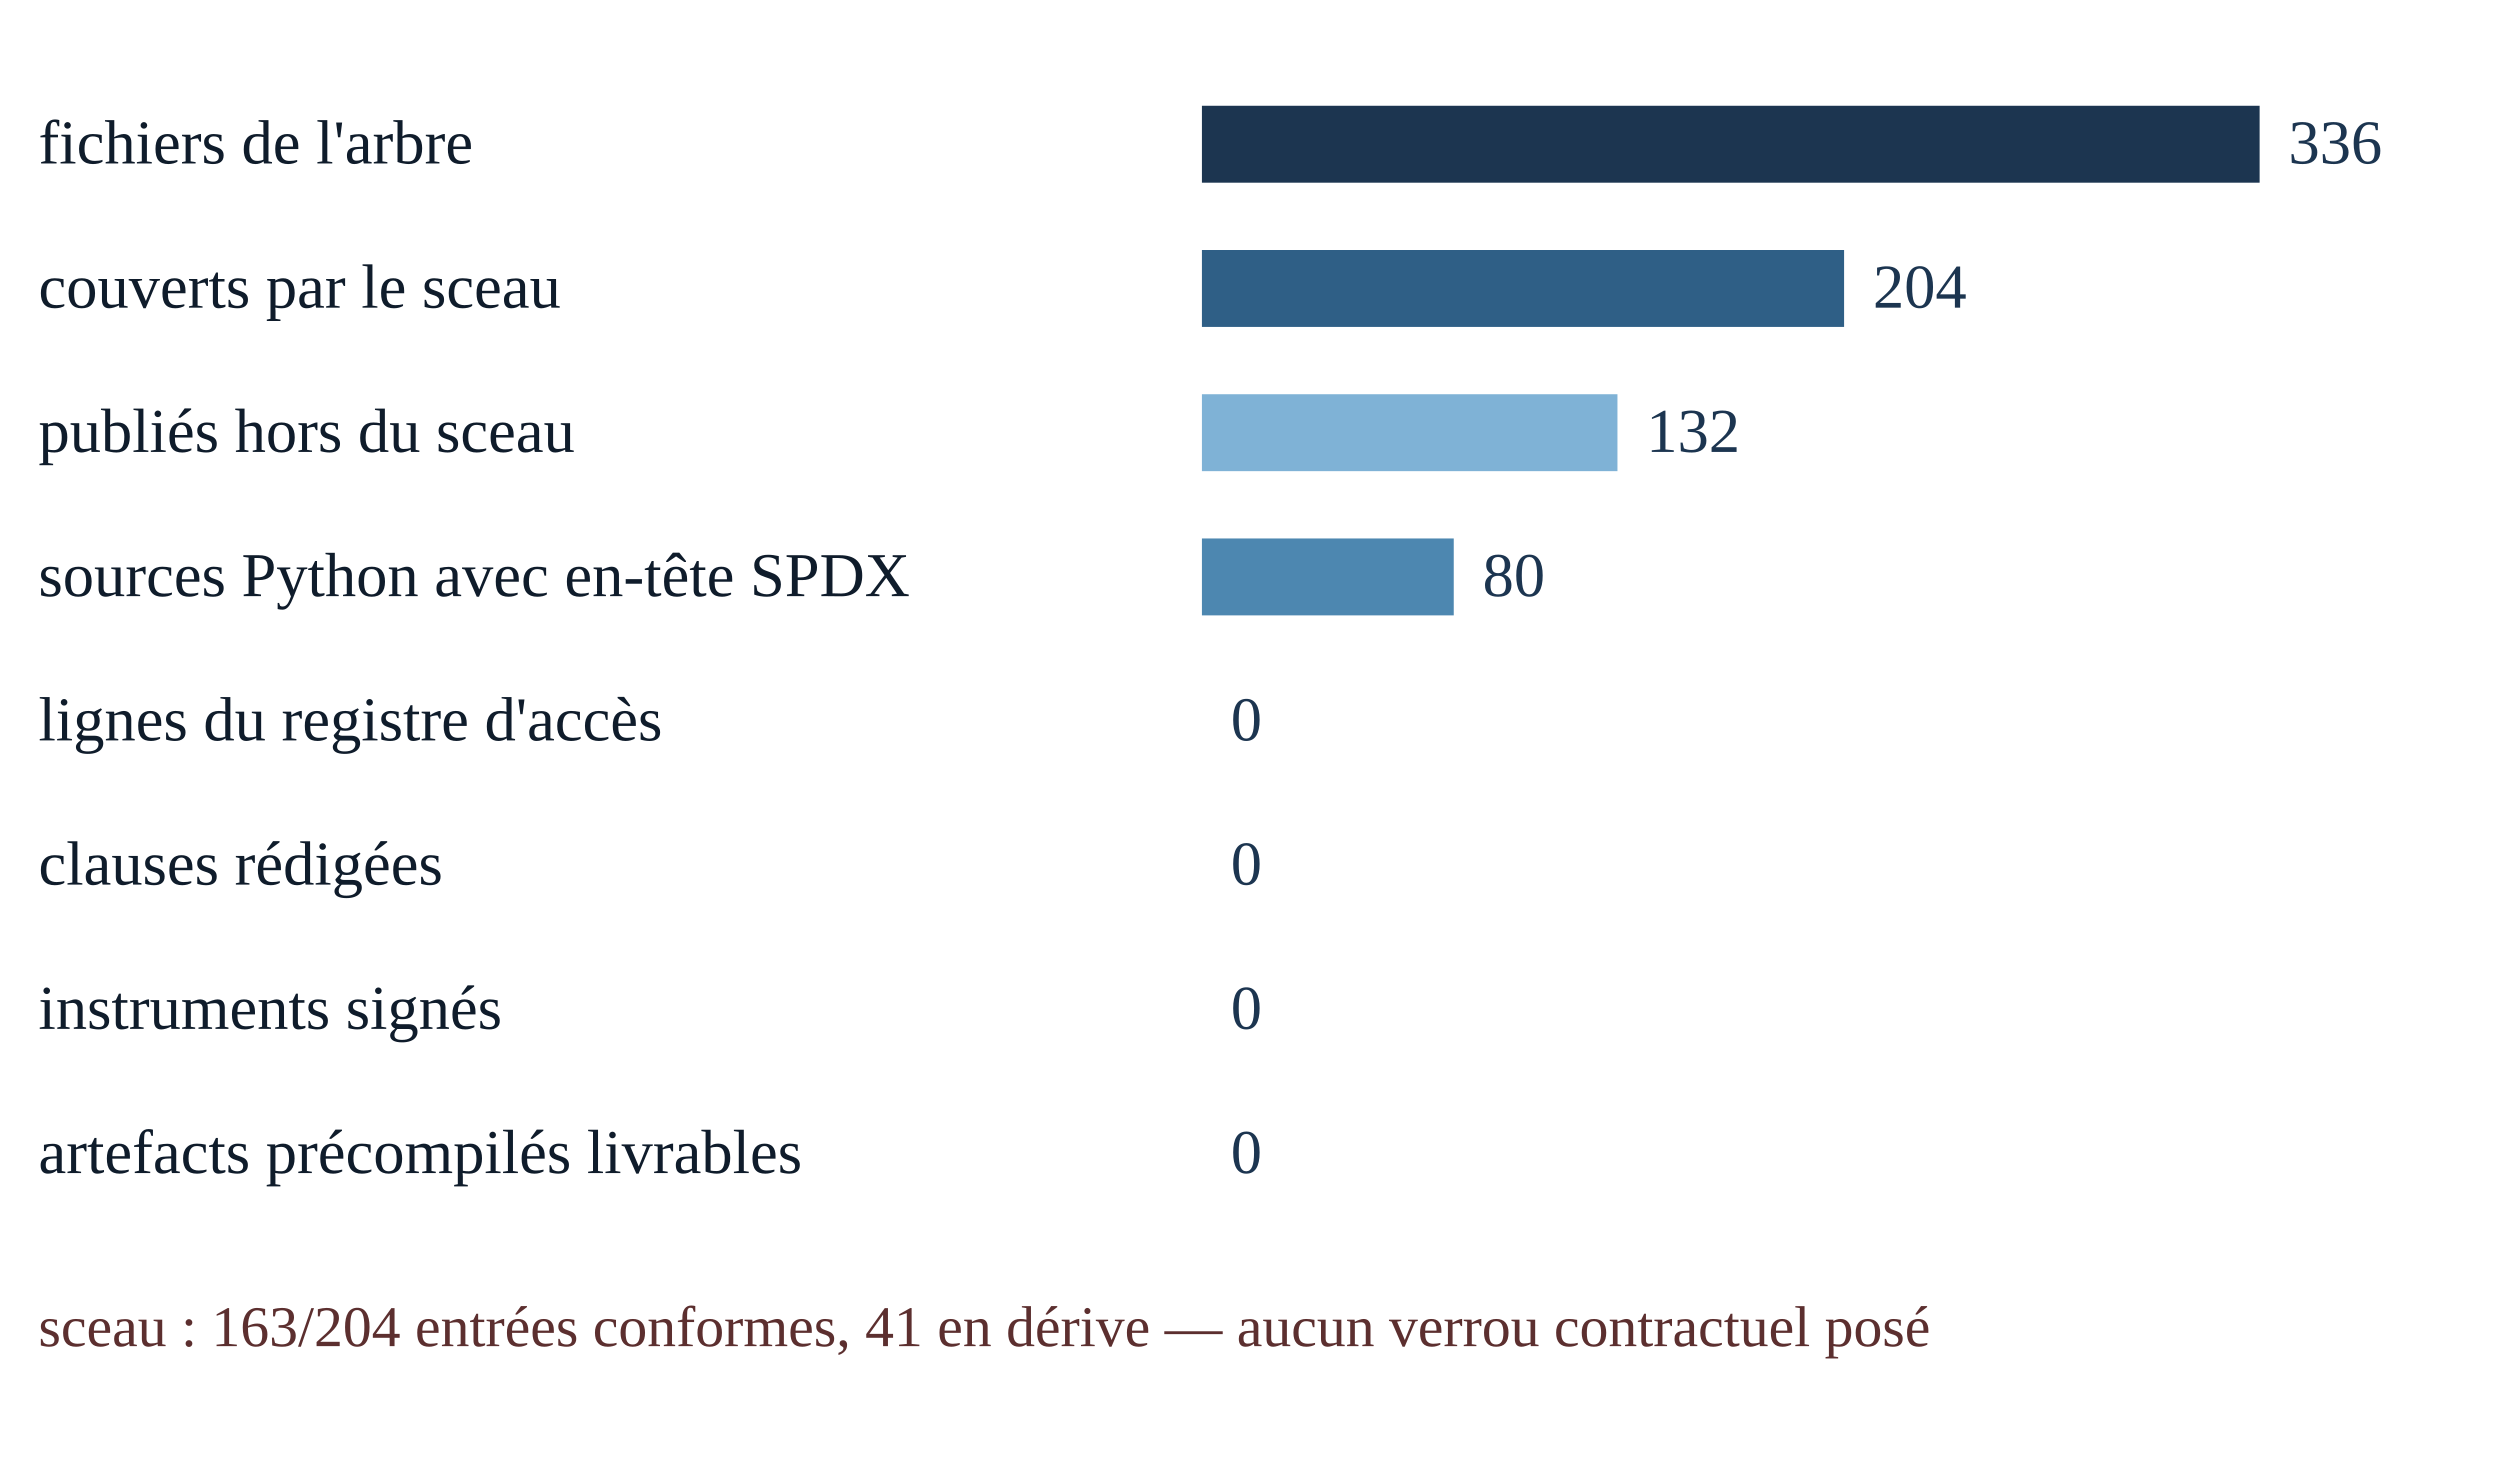
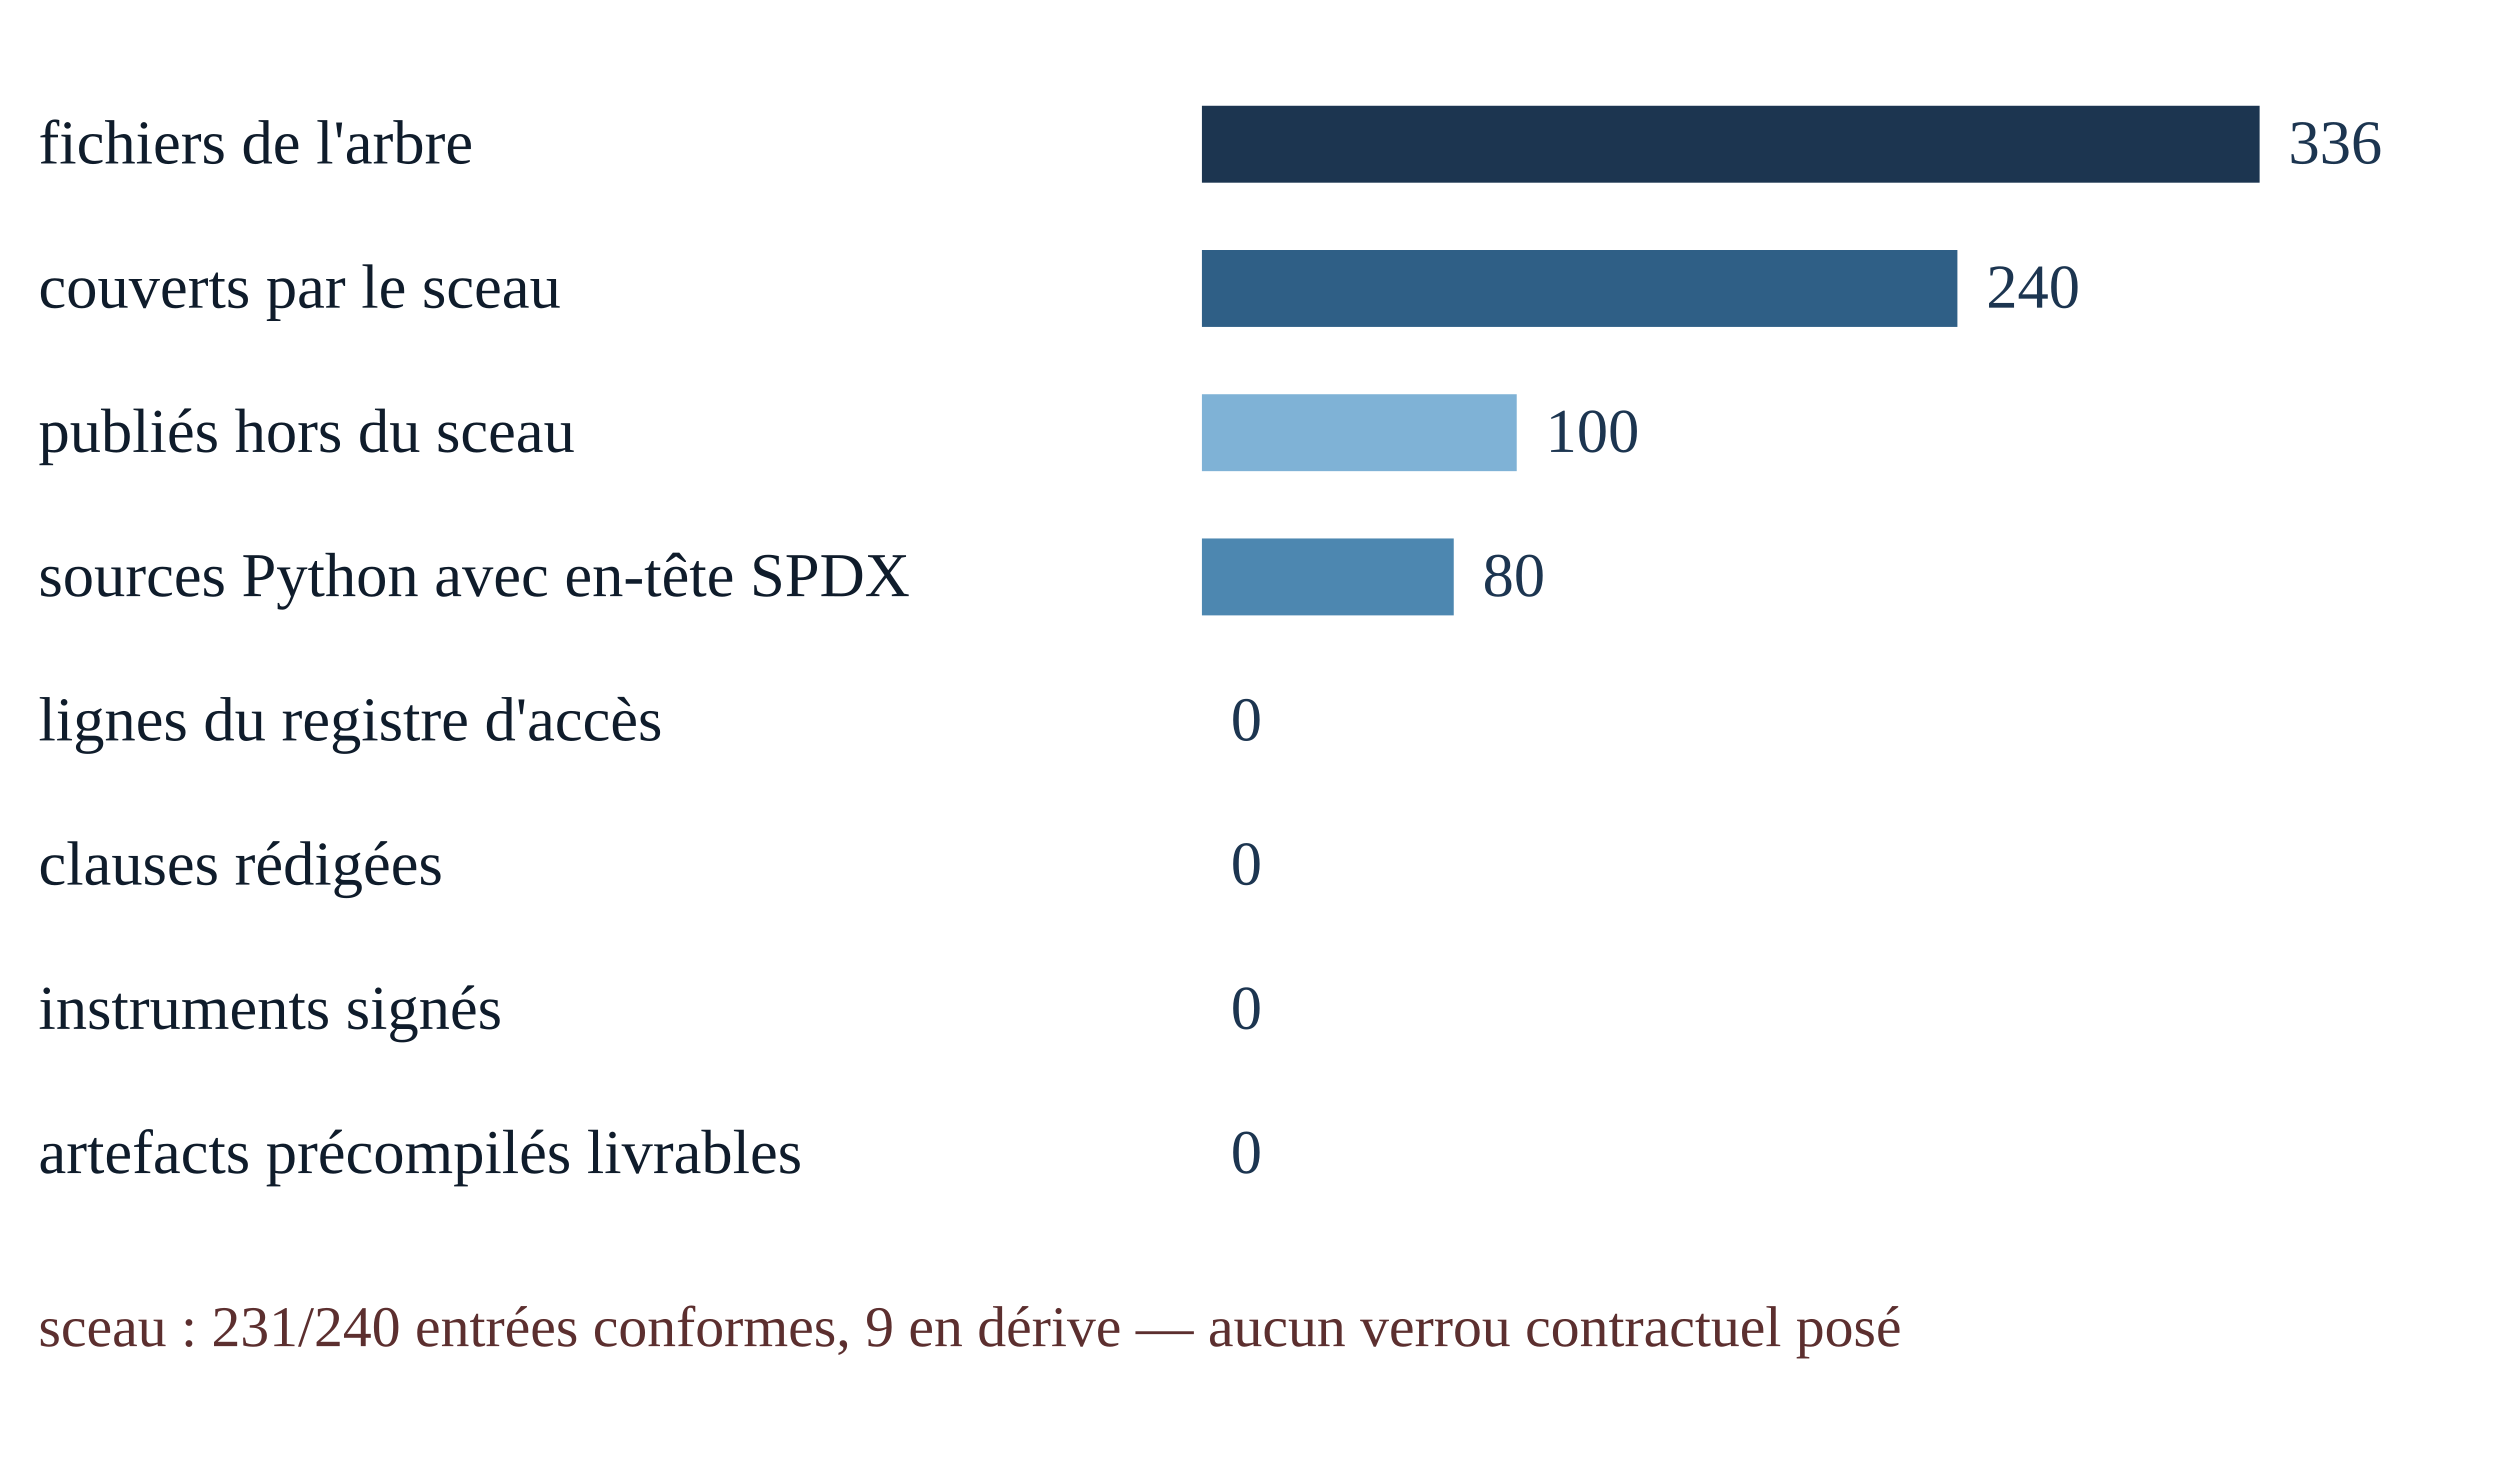
<svg xmlns="http://www.w3.org/2000/svg" width="520" height="306" viewBox="0 0 520 306">
  <rect x="250" y="22" width="220.00" height="16" fill="#1c3550" data-libelle="fichiers de l'arbre" data-valeur="336" />
  <text x="8" y="34" font-size="13" fill="#0f1c2b" xml:lang="fr">fichiers de l'arbre</text>
  <text x="476.00" y="34" font-size="13" fill="#1c3550">336</text>
-   <rect x="250" y="52" width="133.57" height="16" fill="#2f5f86" data-libelle="couverts par le sceau" data-valeur="204" />
+   <rect x="250" y="52" width="157.14" height="16" fill="#2f5f86" data-libelle="couverts par le sceau" data-valeur="240" />
  <text x="8" y="64" font-size="13" fill="#0f1c2b" xml:lang="fr">couverts par le sceau</text>
-   <text x="389.57" y="64" font-size="13" fill="#1c3550">204</text>
-   <rect x="250" y="82" width="86.43" height="16" fill="#7fb2d6" data-libelle="publiés hors du sceau" data-valeur="132" />
+   <text x="413.14" y="64" font-size="13" fill="#1c3550">240</text>
+   <rect x="250" y="82" width="65.48" height="16" fill="#7fb2d6" data-libelle="publiés hors du sceau" data-valeur="100" />
  <text x="8" y="94" font-size="13" fill="#0f1c2b" xml:lang="fr">publiés hors du sceau</text>
-   <text x="342.43" y="94" font-size="13" fill="#1c3550">132</text>
+   <text x="321.48" y="94" font-size="13" fill="#1c3550">100</text>
  <rect x="250" y="112" width="52.38" height="16" fill="#4d87b0" data-libelle="sources Python avec en-tête SPDX" data-valeur="80" />
  <text x="8" y="124" font-size="13" fill="#0f1c2b" xml:lang="fr">sources Python avec en-tête SPDX</text>
  <text x="308.38" y="124" font-size="13" fill="#1c3550">80</text>
  <rect x="250" y="142" width="0.00" height="16" fill="#0f1c2b" data-libelle="lignes du registre d'accès" data-valeur="0" />
  <text x="8" y="154" font-size="13" fill="#0f1c2b" xml:lang="fr">lignes du registre d'accès</text>
  <text x="256.00" y="154" font-size="13" fill="#1c3550">0</text>
  <rect x="250" y="172" width="0.00" height="16" fill="#b04d4d" data-libelle="clauses rédigées" data-valeur="0" />
  <text x="8" y="184" font-size="13" fill="#0f1c2b" xml:lang="fr">clauses rédigées</text>
  <text x="256.00" y="184" font-size="13" fill="#1c3550">0</text>
  <rect x="250" y="202" width="0.00" height="16" fill="#8a3b3b" data-libelle="instruments signés" data-valeur="0" />
  <text x="8" y="214" font-size="13" fill="#0f1c2b" xml:lang="fr">instruments signés</text>
  <text x="256.00" y="214" font-size="13" fill="#1c3550">0</text>
  <rect x="250" y="232" width="0.00" height="16" fill="#5c2f2f" data-libelle="artefacts précompilés livrables" data-valeur="0" />
  <text x="8" y="244" font-size="13" fill="#0f1c2b" xml:lang="fr">artefacts précompilés livrables</text>
  <text x="256.00" y="244" font-size="13" fill="#1c3550">0</text>
-   <text x="8" y="280" font-size="12" fill="#5c2f2f" xml:lang="fr">sceau : 163/204 entrées conformes, 41 en dérive — aucun verrou contractuel posé</text>
+   <text x="8" y="280" font-size="12" fill="#5c2f2f" xml:lang="fr">sceau : 231/240 entrées conformes, 9 en dérive — aucun verrou contractuel posé</text>
</svg>
